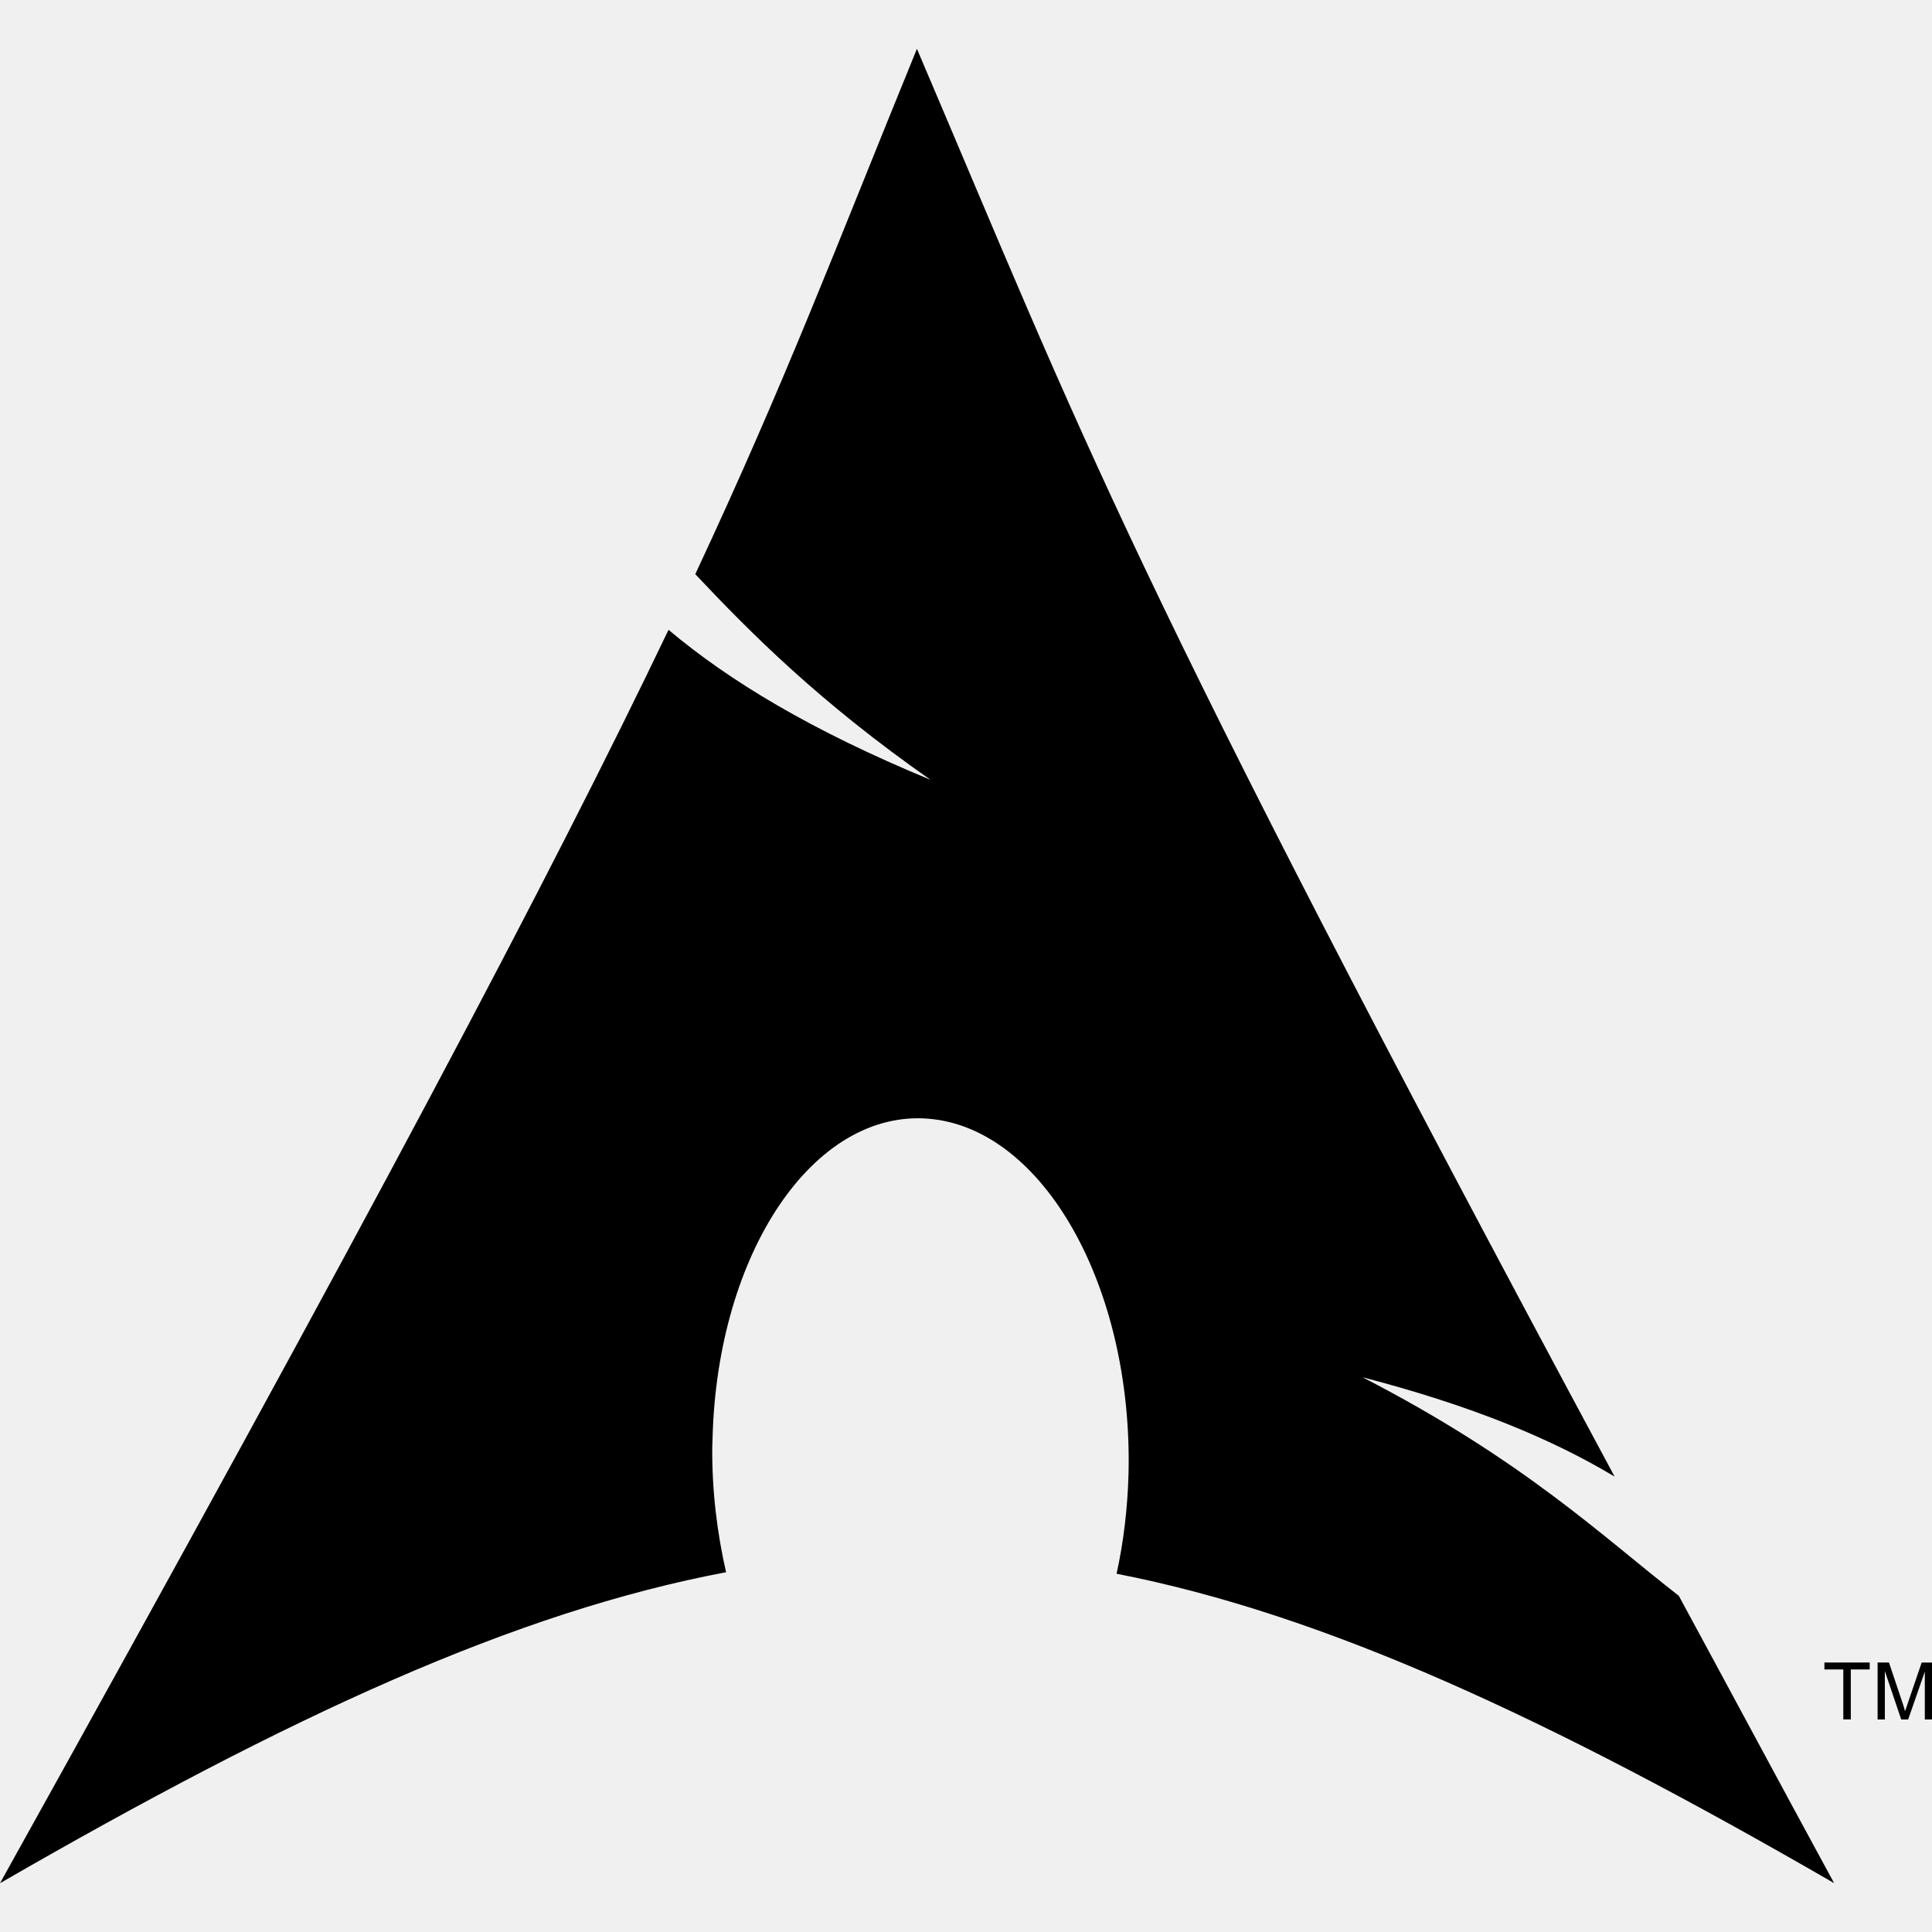
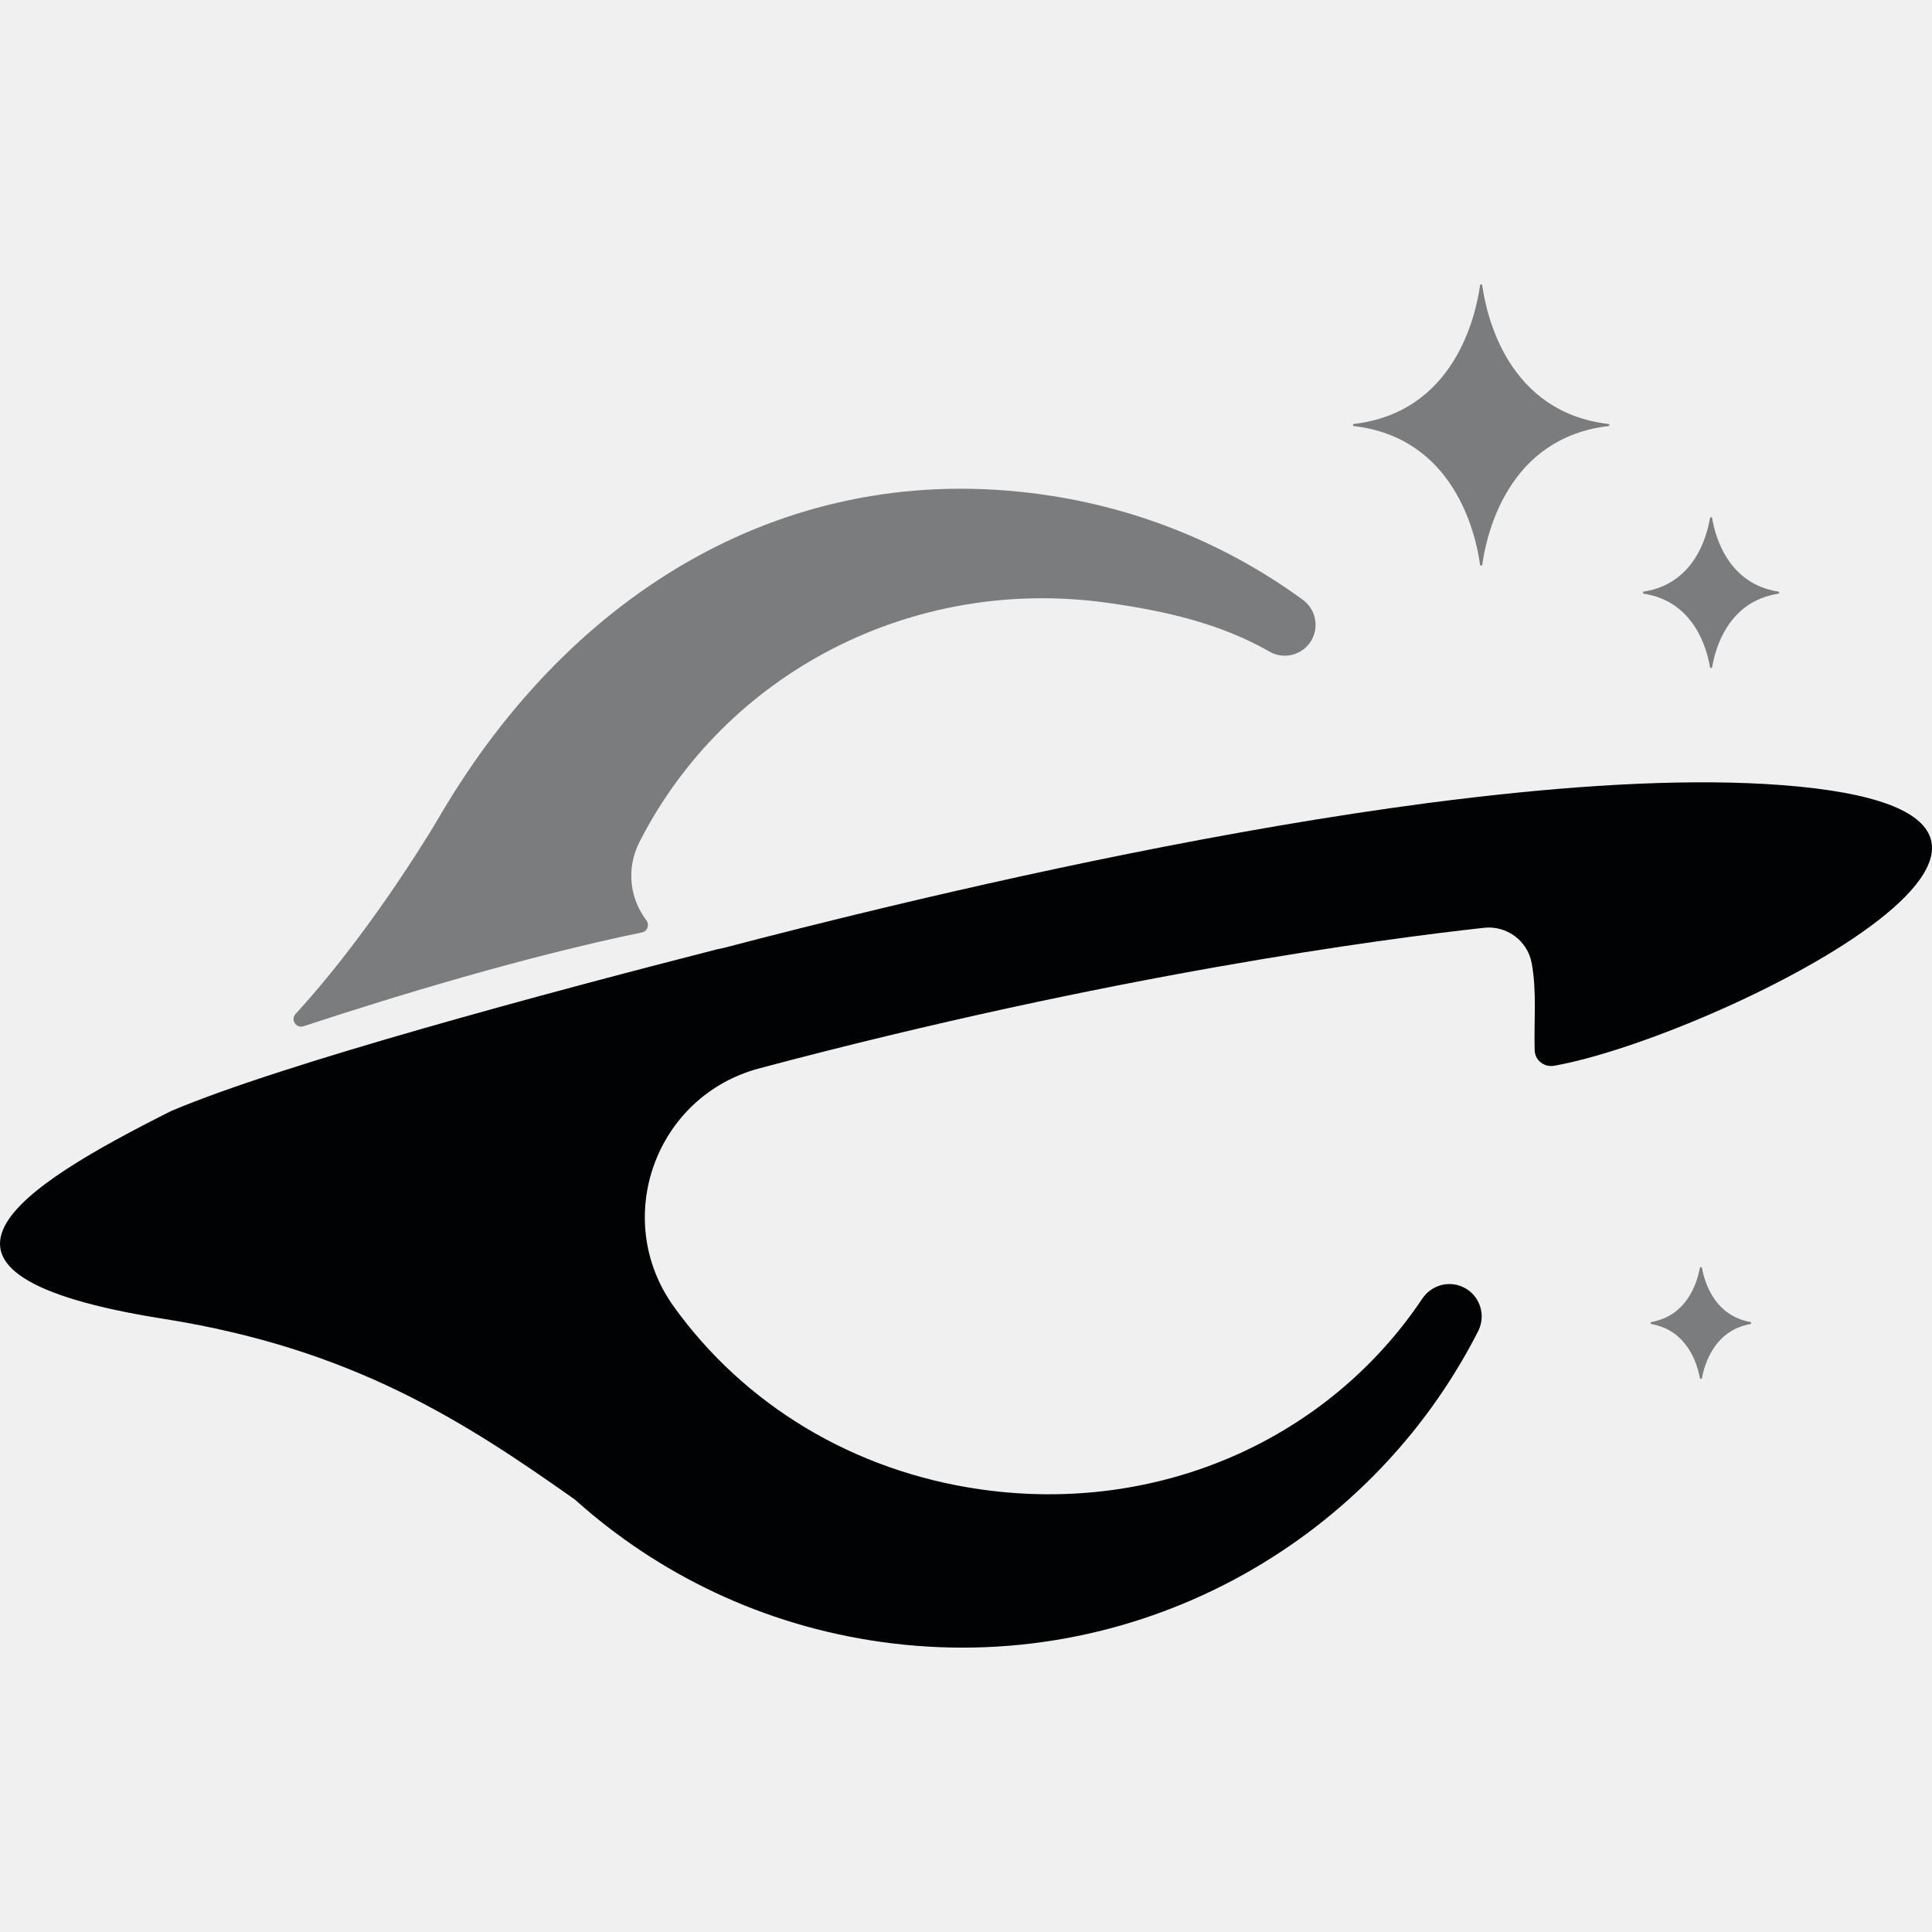
- <svg xmlns="http://www.w3.org/2000/svg" fill="#000000" width="800px" height="800px" viewBox="0 0 32 32">
-   <path d="M15.188 0.807c-1.354 3.313-2.167 5.484-3.672 8.703 0.922 0.979 2.057 2.12 3.896 3.406-1.979-0.818-3.328-1.635-4.339-2.484-1.927 4.026-4.948 9.75-11.073 20.76 4.818-2.781 8.547-4.495 12.026-5.151-0.146-0.641-0.234-1.333-0.229-2.063l0.005-0.151c0.078-3.089 1.682-5.458 3.583-5.297s3.38 2.792 3.307 5.88c-0.016 0.578-0.083 1.135-0.198 1.656 3.443 0.672 7.135 2.38 11.885 5.125-0.938-1.724-1.771-3.281-2.573-4.76-1.255-0.974-2.568-2.245-5.24-3.62 1.839 0.479 3.151 1.031 4.177 1.646-8.12-15.109-8.771-17.12-11.557-23.651zM30.531 28.479v-0.828h-0.313v-0.115h0.75v0.115h-0.313v0.828h-0.125zM31.099 28.479v-0.943h0.188l0.224 0.667c0.021 0.063 0.036 0.109 0.042 0.141 0.010-0.031 0.031-0.083 0.052-0.151l0.224-0.656h0.172v0.943h-0.12v-0.792l-0.276 0.792h-0.115l-0.271-0.802v0.802h-0.12z" />
+ <svg xmlns="http://www.w3.org/2000/svg" id="Layer_2" data-name="Layer 2" viewBox="0 0 128 128" version="1.1" width="128" height="128">
+   <defs id="defs1">
+     <style id="style1">
+       .cls-1 {
+         fill: #fff;
+       }
+ 
+       .cls-2 {
+         fill: #6ae5e1;
+       }
+ 
+       .cls-3 {
+         fill: #3b4656;
+       }
+     </style>
+   </defs>
+   <g id="dark-4" transform="matrix(0.08939103,0,0,0.08939103,-3.899948e-4,18.83944)">
+     <path class="cls-2" d="m 475.79,480.32 c -86.73,17.9 -182.84,47.16 -250.83,69.53 -5.5,1.81 -9.8,-4.87 -5.89,-9.13 60.07,-65.44 108.05,-148.67 108.05,-148.67 96.79,-164.04 256.76,-262.84 445.51,-236.29 72.29,10.17 137.85,37.79 192.94,78.01 11.05,8.07 12.75,23.9 3.52,34 -4.45,4.87 -10.63,7.45 -16.89,7.45 -3.82,0 -7.66,-0.96 -11.16,-2.96 C 905.11,251.68 864.76,242.2 821.3,236.08 674.89,215.49 537.25,289.19 474.05,413.1 c -10.51,20.6 -6.82,42.54 5.03,58.29 2.5,3.32 0.78,8.1 -3.29,8.94 z" id="path1" style="fill:#7b7c7d;fill-opacity:1" />
+     <path class="cls-3" d="m 1151.76,579.16 c -7.27,1.28 -14.11,-4.09 -14.33,-11.48 -0.63,-21.91 1.71,-43.51 -2.22,-64.64 -3.08,-16.6 -18.52,-27.99 -35.31,-26.16 l -0.57,0.07 c -73,8.06 -275.36,34.58 -536.62,104.13 -77.07,20.51 -109.86,111.75 -63.34,176.52 51.67,71.96 132.35,122.14 228.17,135.62 132.09,18.58 257.01,-37.58 326.59,-141.44 6.04,-9.03 17.25,-13.06 27.57,-9.65 10.22,3.37 16.47,12.84 16.47,22.82 0,3.66 -0.84,7.38 -2.63,10.9 -80.84,158.87 -256.15,256.54 -442.55,230.31 -87.67,-12.33 -165.46,-50.36 -226.74,-105.39 -0.05,-0.04 -0.11,-0.09 -0.17,-0.13 C 344.72,843.18 261.73,788.92 121.54,766.76 -88.91,733.49 14.95,668.95 126.72,612.74 c 82.29,-35.04 281.44,-88.35 405.1,-120 1.75,-0.29 3.52,-0.67 5.29,-1.13 16.96,-4.44 35.79,-9.29 56.17,-14.41 11.83,-2.95 21.61,-5.37 28.86,-7.16 1.02,-0.25 1.98,-0.49 2.89,-0.71 3.47,-0.85 6.21,-1.52 8.16,-1.99 0.31,-0.08 0.63,-0.16 0.95,-0.24 0.3,-0.07 0.58,-0.14 0.82,-0.2 0.22,-0.05 0.44,-0.1 0.66,-0.16 0.16,-0.04 0.33,-0.08 0.5,-0.12 0.11,-0.03 0.22,-0.05 0.34,-0.08 0.13,-0.03 0.19,-0.05 0.19,-0.05 118.77,-28.85 275.31,-62.84 421.88,-82.11 11.37,-1.49 22.68,-2.86 33.89,-4.16 83.78,-9.75 162.97,-14.06 228.32,-9.08 284.26,21.75 -52.61,187.49 -168.98,208.02 z" id="path2" style="fill:#010203;fill-opacity:1" />
+     <path class="cls-2" d="m 1096.96,0.7 c -3.27,23.29 -19.27,94.08 -93.49,102.76 -0.95,0.11 -0.95,1.47 0,1.58 74.22,8.68 90.24,79.48 93.51,102.76 0.13,0.93 1.47,0.93 1.6,0 3.27,-23.29 19.27,-94.08 93.49,-102.76 0.95,-0.11 0.95,-1.47 0,-1.58 -74.22,-8.68 -90.24,-79.48 -93.51,-102.76 -0.13,-0.93 -1.47,-0.93 -1.6,0 z" id="path3" style="fill:#7b7c7d;fill-opacity:1" />
+     <path class="cls-2" d="m 1267.37,173.28 c -2.44,14.41 -12.09,48.65 -49,54.42 -0.92,0.14 -0.92,1.43 0,1.57 36.91,5.77 46.57,40.02 49.01,54.42 0.15,0.89 1.44,0.89 1.59,0 2.44,-14.41 12.09,-48.65 49,-54.42 0.92,-0.14 0.92,-1.43 0,-1.57 -36.91,-5.77 -46.57,-40.02 -49.01,-54.42 -0.15,-0.89 -1.44,-0.89 -1.59,0 z" id="path4" style="fill:#7b7c7d;fill-opacity:1" />
+     <path class="cls-2" d="m 1259.85,729.09 c -2.11,11.28 -9.63,35.23 -35.8,39.95 -0.89,0.16 -0.89,1.4 0,1.56 26.17,4.72 33.7,28.66 35.81,39.95 0.16,0.88 1.42,0.88 1.59,0 2.11,-11.28 9.63,-35.23 35.8,-39.95 0.89,-0.16 0.89,-1.4 0,-1.56 -26.17,-4.72 -33.7,-28.66 -35.81,-39.95 -0.16,-0.88 -1.42,-0.88 -1.59,0 z" id="path5" style="fill:#7b7c7d;fill-opacity:1" />
+   </g>
</svg>
